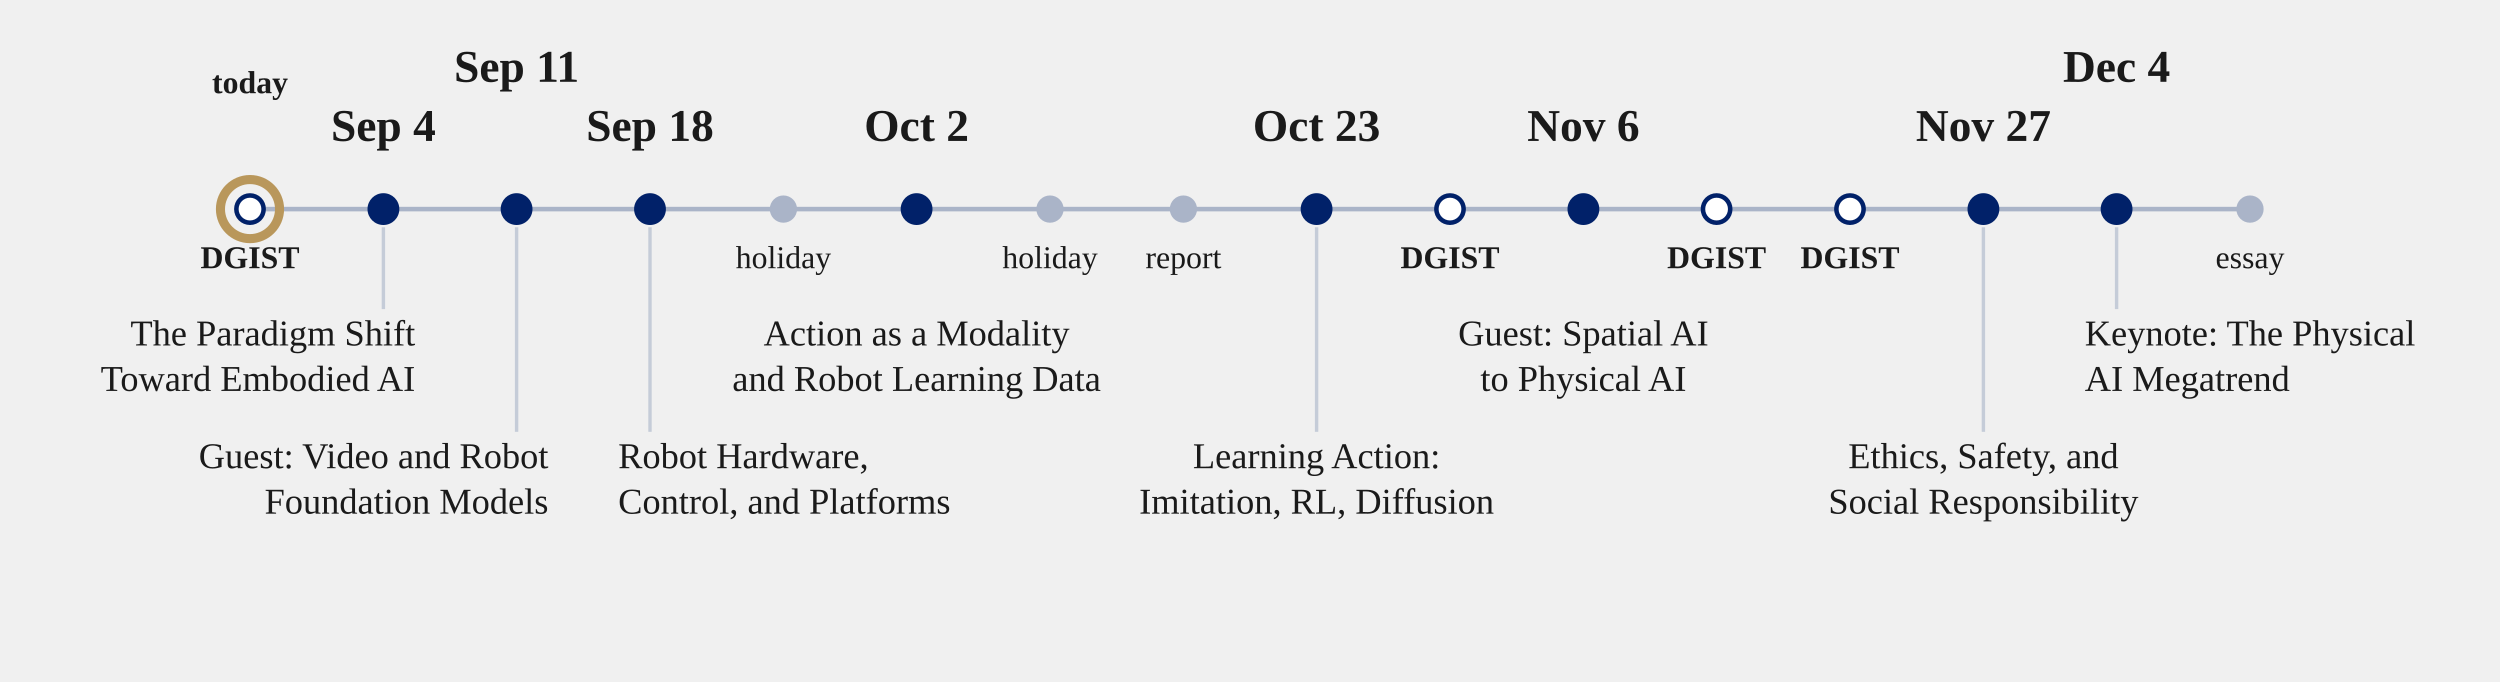
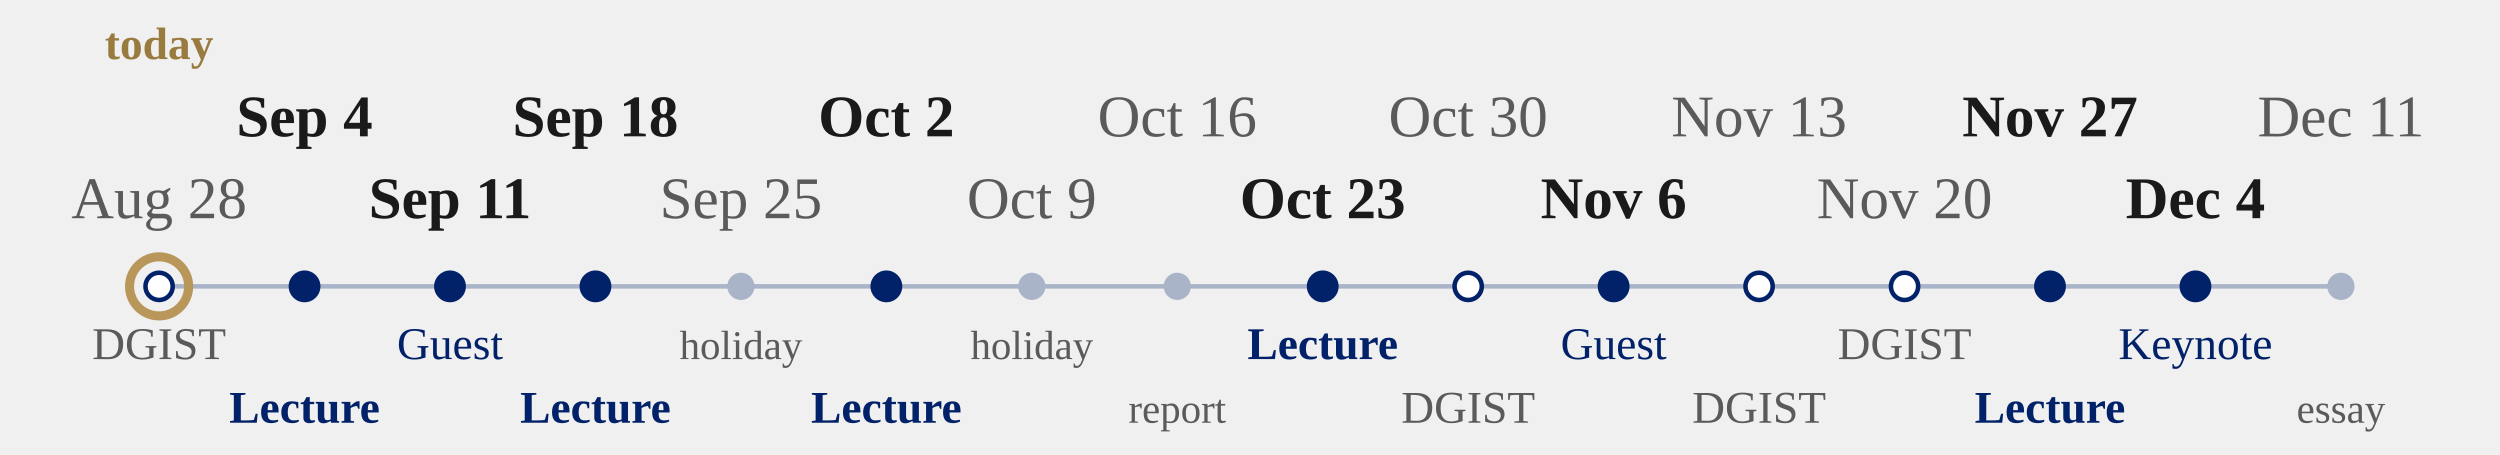
- <svg xmlns="http://www.w3.org/2000/svg" viewBox="0 0 1100 300" class="semester-map-svg" role="img" aria-label="Semester timeline, week 01 highlighted" style="font-family:inherit">
-   <line x1="110.0" y1="92" x2="990.0" y2="92" stroke="#aab4c8" stroke-width="2" />
-   <circle cx="110.0" cy="92" r="6" fill="#fff" stroke="#012169" stroke-width="2" />
-   <circle cx="110.0" cy="92" r="13" fill="none" stroke="#B9975B" stroke-width="4" class="today-ring" />
-   <text x="110.0" y="41" font-size="14" font-weight="600" text-anchor="middle" fill="#1a1a1a" class="today-tag">today</text>
-   <text x="110.0" y="118" font-size="14" font-weight="600" text-anchor="middle" fill="#1a1a1a" class="tag">DGIST</text>
-   <line x1="168.7" y1="100" x2="168.7" y2="136" stroke="#c5ccd8" stroke-width="1.5" />
-   <circle cx="168.7" cy="92" r="7" fill="#012169" />
-   <text x="168.7" y="62" font-size="20" font-weight="700" text-anchor="middle" fill="#1a1a1a" class="date">Sep 4</text>
-   <text x="182.7" y="152" font-size="16" text-anchor="end" fill="#1a1a1a" class="label">The Paradigm Shift</text>
-   <text x="182.7" y="172" font-size="16" text-anchor="end" fill="#1a1a1a" class="label">Toward Embodied AI</text>
-   <line x1="227.3" y1="100" x2="227.3" y2="190" stroke="#c5ccd8" stroke-width="1.5" />
-   <circle cx="227.3" cy="92" r="7" fill="#012169" />
-   <text x="227.3" y="36" font-size="20" font-weight="700" text-anchor="middle" fill="#1a1a1a" class="date">Sep 11</text>
-   <text x="241.3" y="206" font-size="16" text-anchor="end" fill="#1a1a1a" class="label">Guest: Video and Robot</text>
-   <text x="241.3" y="226" font-size="16" text-anchor="end" fill="#1a1a1a" class="label">Foundation Models</text>
-   <line x1="286.0" y1="100" x2="286.0" y2="190" stroke="#c5ccd8" stroke-width="1.5" />
-   <circle cx="286.0" cy="92" r="7" fill="#012169" />
-   <text x="286.0" y="62" font-size="20" font-weight="700" text-anchor="middle" fill="#1a1a1a" class="date">Sep 18</text>
-   <text x="272.0" y="206" font-size="16" text-anchor="start" fill="#1a1a1a" class="label">Robot Hardware,</text>
-   <text x="272.0" y="226" font-size="16" text-anchor="start" fill="#1a1a1a" class="label">Control, and Platforms</text>
-   <circle cx="344.7" cy="92" r="6" fill="#aab4c8" />
-   <text x="344.7" y="118" font-size="14" text-anchor="middle" fill="#1a1a1a" class="tag">holiday</text>
-   <circle cx="403.3" cy="92" r="7" fill="#012169" />
-   <text x="403.3" y="62" font-size="20" font-weight="700" text-anchor="middle" fill="#1a1a1a" class="date">Oct 2</text>
-   <text x="403.3" y="152" font-size="16" text-anchor="middle" fill="#1a1a1a" class="label">Action as a Modality</text>
-   <text x="403.3" y="172" font-size="16" text-anchor="middle" fill="#1a1a1a" class="label">and Robot Learning Data</text>
-   <circle cx="462.0" cy="92" r="6" fill="#aab4c8" />
-   <text x="462.0" y="118" font-size="14" text-anchor="middle" fill="#1a1a1a" class="tag">holiday</text>
-   <circle cx="520.7" cy="92" r="6" fill="#aab4c8" />
-   <text x="520.7" y="118" font-size="14" text-anchor="middle" fill="#1a1a1a" class="tag">report</text>
-   <line x1="579.3" y1="100" x2="579.3" y2="190" stroke="#c5ccd8" stroke-width="1.5" />
-   <circle cx="579.3" cy="92" r="7" fill="#012169" />
-   <text x="579.3" y="62" font-size="20" font-weight="700" text-anchor="middle" fill="#1a1a1a" class="date">Oct 23</text>
-   <text x="579.3" y="206" font-size="16" text-anchor="middle" fill="#1a1a1a" class="label">Learning Action:</text>
-   <text x="579.3" y="226" font-size="16" text-anchor="middle" fill="#1a1a1a" class="label">Imitation, RL, Diffusion</text>
-   <circle cx="638.0" cy="92" r="6" fill="#fff" stroke="#012169" stroke-width="2" />
-   <text x="638.0" y="118" font-size="14" font-weight="600" text-anchor="middle" fill="#1a1a1a" class="tag">DGIST</text>
-   <circle cx="696.7" cy="92" r="7" fill="#012169" />
-   <text x="696.7" y="62" font-size="20" font-weight="700" text-anchor="middle" fill="#1a1a1a" class="date">Nov 6</text>
-   <text x="696.7" y="152" font-size="16" text-anchor="middle" fill="#1a1a1a" class="label">Guest: Spatial AI</text>
-   <text x="696.7" y="172" font-size="16" text-anchor="middle" fill="#1a1a1a" class="label">to Physical AI</text>
-   <circle cx="755.3" cy="92" r="6" fill="#fff" stroke="#012169" stroke-width="2" />
-   <text x="755.3" y="118" font-size="14" font-weight="600" text-anchor="middle" fill="#1a1a1a" class="tag">DGIST</text>
-   <circle cx="814.0" cy="92" r="6" fill="#fff" stroke="#012169" stroke-width="2" />
-   <text x="814.0" y="118" font-size="14" font-weight="600" text-anchor="middle" fill="#1a1a1a" class="tag">DGIST</text>
-   <line x1="872.7" y1="100" x2="872.7" y2="190" stroke="#c5ccd8" stroke-width="1.5" />
-   <circle cx="872.7" cy="92" r="7" fill="#012169" />
-   <text x="872.7" y="62" font-size="20" font-weight="700" text-anchor="middle" fill="#1a1a1a" class="date">Nov 27</text>
-   <text x="872.7" y="206" font-size="16" text-anchor="middle" fill="#1a1a1a" class="label">Ethics, Safety, and</text>
-   <text x="872.7" y="226" font-size="16" text-anchor="middle" fill="#1a1a1a" class="label">Social Responsibility</text>
-   <line x1="931.3" y1="100" x2="931.3" y2="136" stroke="#c5ccd8" stroke-width="1.5" />
-   <circle cx="931.3" cy="92" r="7" fill="#012169" />
-   <text x="931.3" y="36" font-size="20" font-weight="700" text-anchor="middle" fill="#1a1a1a" class="date">Dec 4</text>
-   <text x="917.3" y="152" font-size="16" text-anchor="start" fill="#1a1a1a" class="label">Keynote: The Physical</text>
-   <text x="917.3" y="172" font-size="16" text-anchor="start" fill="#1a1a1a" class="label">AI Megatrend</text>
-   <circle cx="990.0" cy="92" r="6" fill="#aab4c8" />
-   <text x="990.0" y="118" font-size="14" text-anchor="middle" fill="#1a1a1a" class="tag">essay</text>
+ <svg xmlns="http://www.w3.org/2000/svg" viewBox="0 0 1100 200" class="semester-map-svg" role="img" aria-label="Semester timeline, week 01 highlighted" style="font-family:inherit">
+   <line x1="70.0" y1="126" x2="1030.0" y2="126" stroke="#aab4c8" stroke-width="2" />
+   <circle cx="70.0" cy="126" r="6" fill="#fff" stroke="#012169" stroke-width="2" />
+   <circle cx="70.0" cy="126" r="13" fill="none" stroke="#B9975B" stroke-width="4" class="today-ring" />
+   <text x="70.0" y="26" font-size="20" font-weight="700" text-anchor="middle" fill="#9A7B3F" class="today-tag">today</text>
+   <text x="70.0" y="96" font-size="26" font-weight="400" text-anchor="middle" fill="#5a5a5a" class="date">Aug 28</text>
+   <text x="70.0" y="158" font-size="20" text-anchor="middle" fill="#5a5a5a" class="tag">DGIST</text>
+   <circle cx="134.0" cy="126" r="7" fill="#012169" />
+   <text x="134.0" y="60" font-size="26" font-weight="700" text-anchor="middle" fill="#1a1a1a" class="date">Sep 4</text>
+   <text x="134.0" y="186" font-size="20" font-weight="700" text-anchor="middle" fill="#012169" class="tag">Lecture</text>
+   <circle cx="198.0" cy="126" r="7" fill="#012169" />
+   <text x="198.0" y="96" font-size="26" font-weight="700" text-anchor="middle" fill="#1a1a1a" class="date">Sep 11</text>
+   <text x="198.0" y="158" font-size="20" text-anchor="middle" fill="#012169" class="tag">Guest</text>
+   <circle cx="262.0" cy="126" r="7" fill="#012169" />
+   <text x="262.0" y="60" font-size="26" font-weight="700" text-anchor="middle" fill="#1a1a1a" class="date">Sep 18</text>
+   <text x="262.0" y="186" font-size="20" font-weight="700" text-anchor="middle" fill="#012169" class="tag">Lecture</text>
+   <circle cx="326.0" cy="126" r="6" fill="#aab4c8" />
+   <text x="326.0" y="96" font-size="26" font-weight="400" text-anchor="middle" fill="#5a5a5a" class="date">Sep 25</text>
+   <text x="326.0" y="158" font-size="18" text-anchor="middle" fill="#5a5a5a" class="tag">holiday</text>
+   <circle cx="390.0" cy="126" r="7" fill="#012169" />
+   <text x="390.0" y="60" font-size="26" font-weight="700" text-anchor="middle" fill="#1a1a1a" class="date">Oct 2</text>
+   <text x="390.0" y="186" font-size="20" font-weight="700" text-anchor="middle" fill="#012169" class="tag">Lecture</text>
+   <circle cx="454.0" cy="126" r="6" fill="#aab4c8" />
+   <text x="454.0" y="96" font-size="26" font-weight="400" text-anchor="middle" fill="#5a5a5a" class="date">Oct 9</text>
+   <text x="454.0" y="158" font-size="18" text-anchor="middle" fill="#5a5a5a" class="tag">holiday</text>
+   <circle cx="518.0" cy="126" r="6" fill="#aab4c8" />
+   <text x="518.0" y="60" font-size="26" font-weight="400" text-anchor="middle" fill="#5a5a5a" class="date">Oct 16</text>
+   <text x="518.0" y="186" font-size="18" text-anchor="middle" fill="#5a5a5a" class="tag">report</text>
+   <circle cx="582.0" cy="126" r="7" fill="#012169" />
+   <text x="582.0" y="96" font-size="26" font-weight="700" text-anchor="middle" fill="#1a1a1a" class="date">Oct 23</text>
+   <text x="582.0" y="158" font-size="20" font-weight="700" text-anchor="middle" fill="#012169" class="tag">Lecture</text>
+   <circle cx="646.0" cy="126" r="6" fill="#fff" stroke="#012169" stroke-width="2" />
+   <text x="646.0" y="60" font-size="26" font-weight="400" text-anchor="middle" fill="#5a5a5a" class="date">Oct 30</text>
+   <text x="646.0" y="186" font-size="20" text-anchor="middle" fill="#5a5a5a" class="tag">DGIST</text>
+   <circle cx="710.0" cy="126" r="7" fill="#012169" />
+   <text x="710.0" y="96" font-size="26" font-weight="700" text-anchor="middle" fill="#1a1a1a" class="date">Nov 6</text>
+   <text x="710.0" y="158" font-size="20" text-anchor="middle" fill="#012169" class="tag">Guest</text>
+   <circle cx="774.0" cy="126" r="6" fill="#fff" stroke="#012169" stroke-width="2" />
+   <text x="774.0" y="60" font-size="26" font-weight="400" text-anchor="middle" fill="#5a5a5a" class="date">Nov 13</text>
+   <text x="774.0" y="186" font-size="20" text-anchor="middle" fill="#5a5a5a" class="tag">DGIST</text>
+   <circle cx="838.0" cy="126" r="6" fill="#fff" stroke="#012169" stroke-width="2" />
+   <text x="838.0" y="96" font-size="26" font-weight="400" text-anchor="middle" fill="#5a5a5a" class="date">Nov 20</text>
+   <text x="838.0" y="158" font-size="20" text-anchor="middle" fill="#5a5a5a" class="tag">DGIST</text>
+   <circle cx="902.0" cy="126" r="7" fill="#012169" />
+   <text x="902.0" y="60" font-size="26" font-weight="700" text-anchor="middle" fill="#1a1a1a" class="date">Nov 27</text>
+   <text x="902.0" y="186" font-size="20" font-weight="700" text-anchor="middle" fill="#012169" class="tag">Lecture</text>
+   <circle cx="966.0" cy="126" r="7" fill="#012169" />
+   <text x="966.0" y="96" font-size="26" font-weight="700" text-anchor="middle" fill="#1a1a1a" class="date">Dec 4</text>
+   <text x="966.0" y="158" font-size="20" text-anchor="middle" fill="#012169" class="tag">Keynote</text>
+   <circle cx="1030.0" cy="126" r="6" fill="#aab4c8" />
+   <text x="1030.0" y="60" font-size="26" font-weight="400" text-anchor="middle" fill="#5a5a5a" class="date">Dec 11</text>
+   <text x="1030.0" y="186" font-size="18" text-anchor="middle" fill="#5a5a5a" class="tag">essay</text>
</svg>
